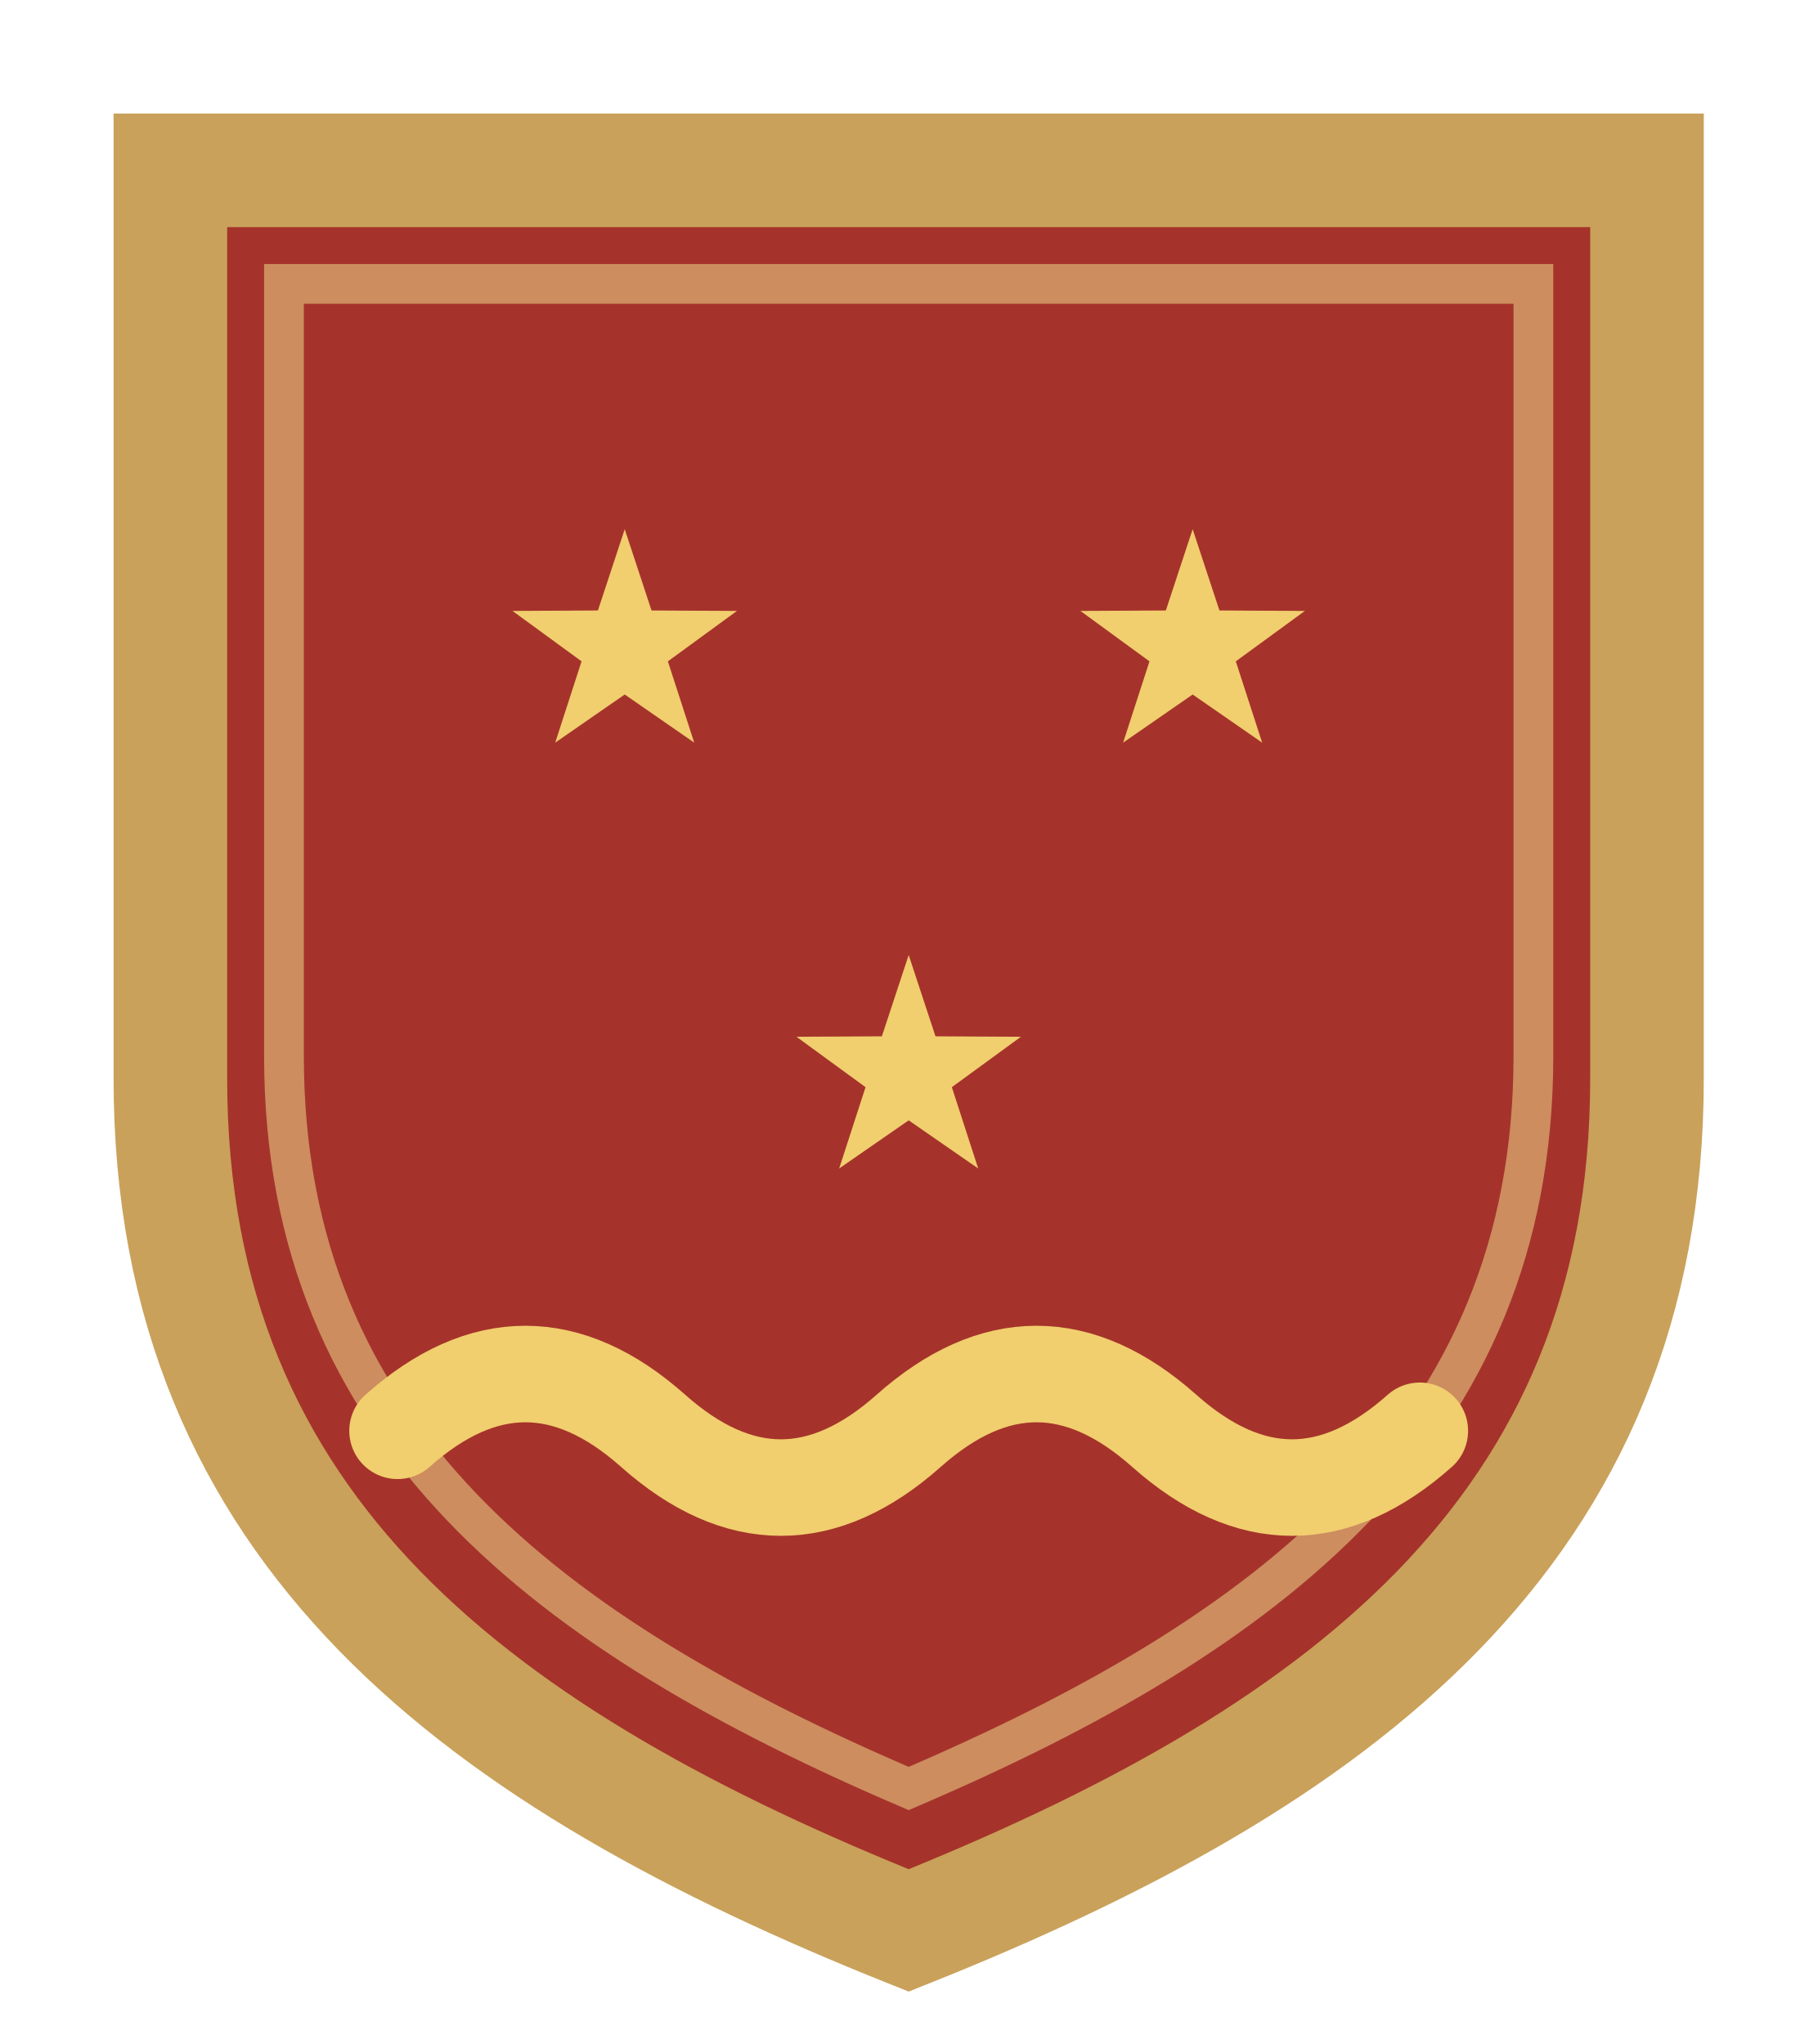
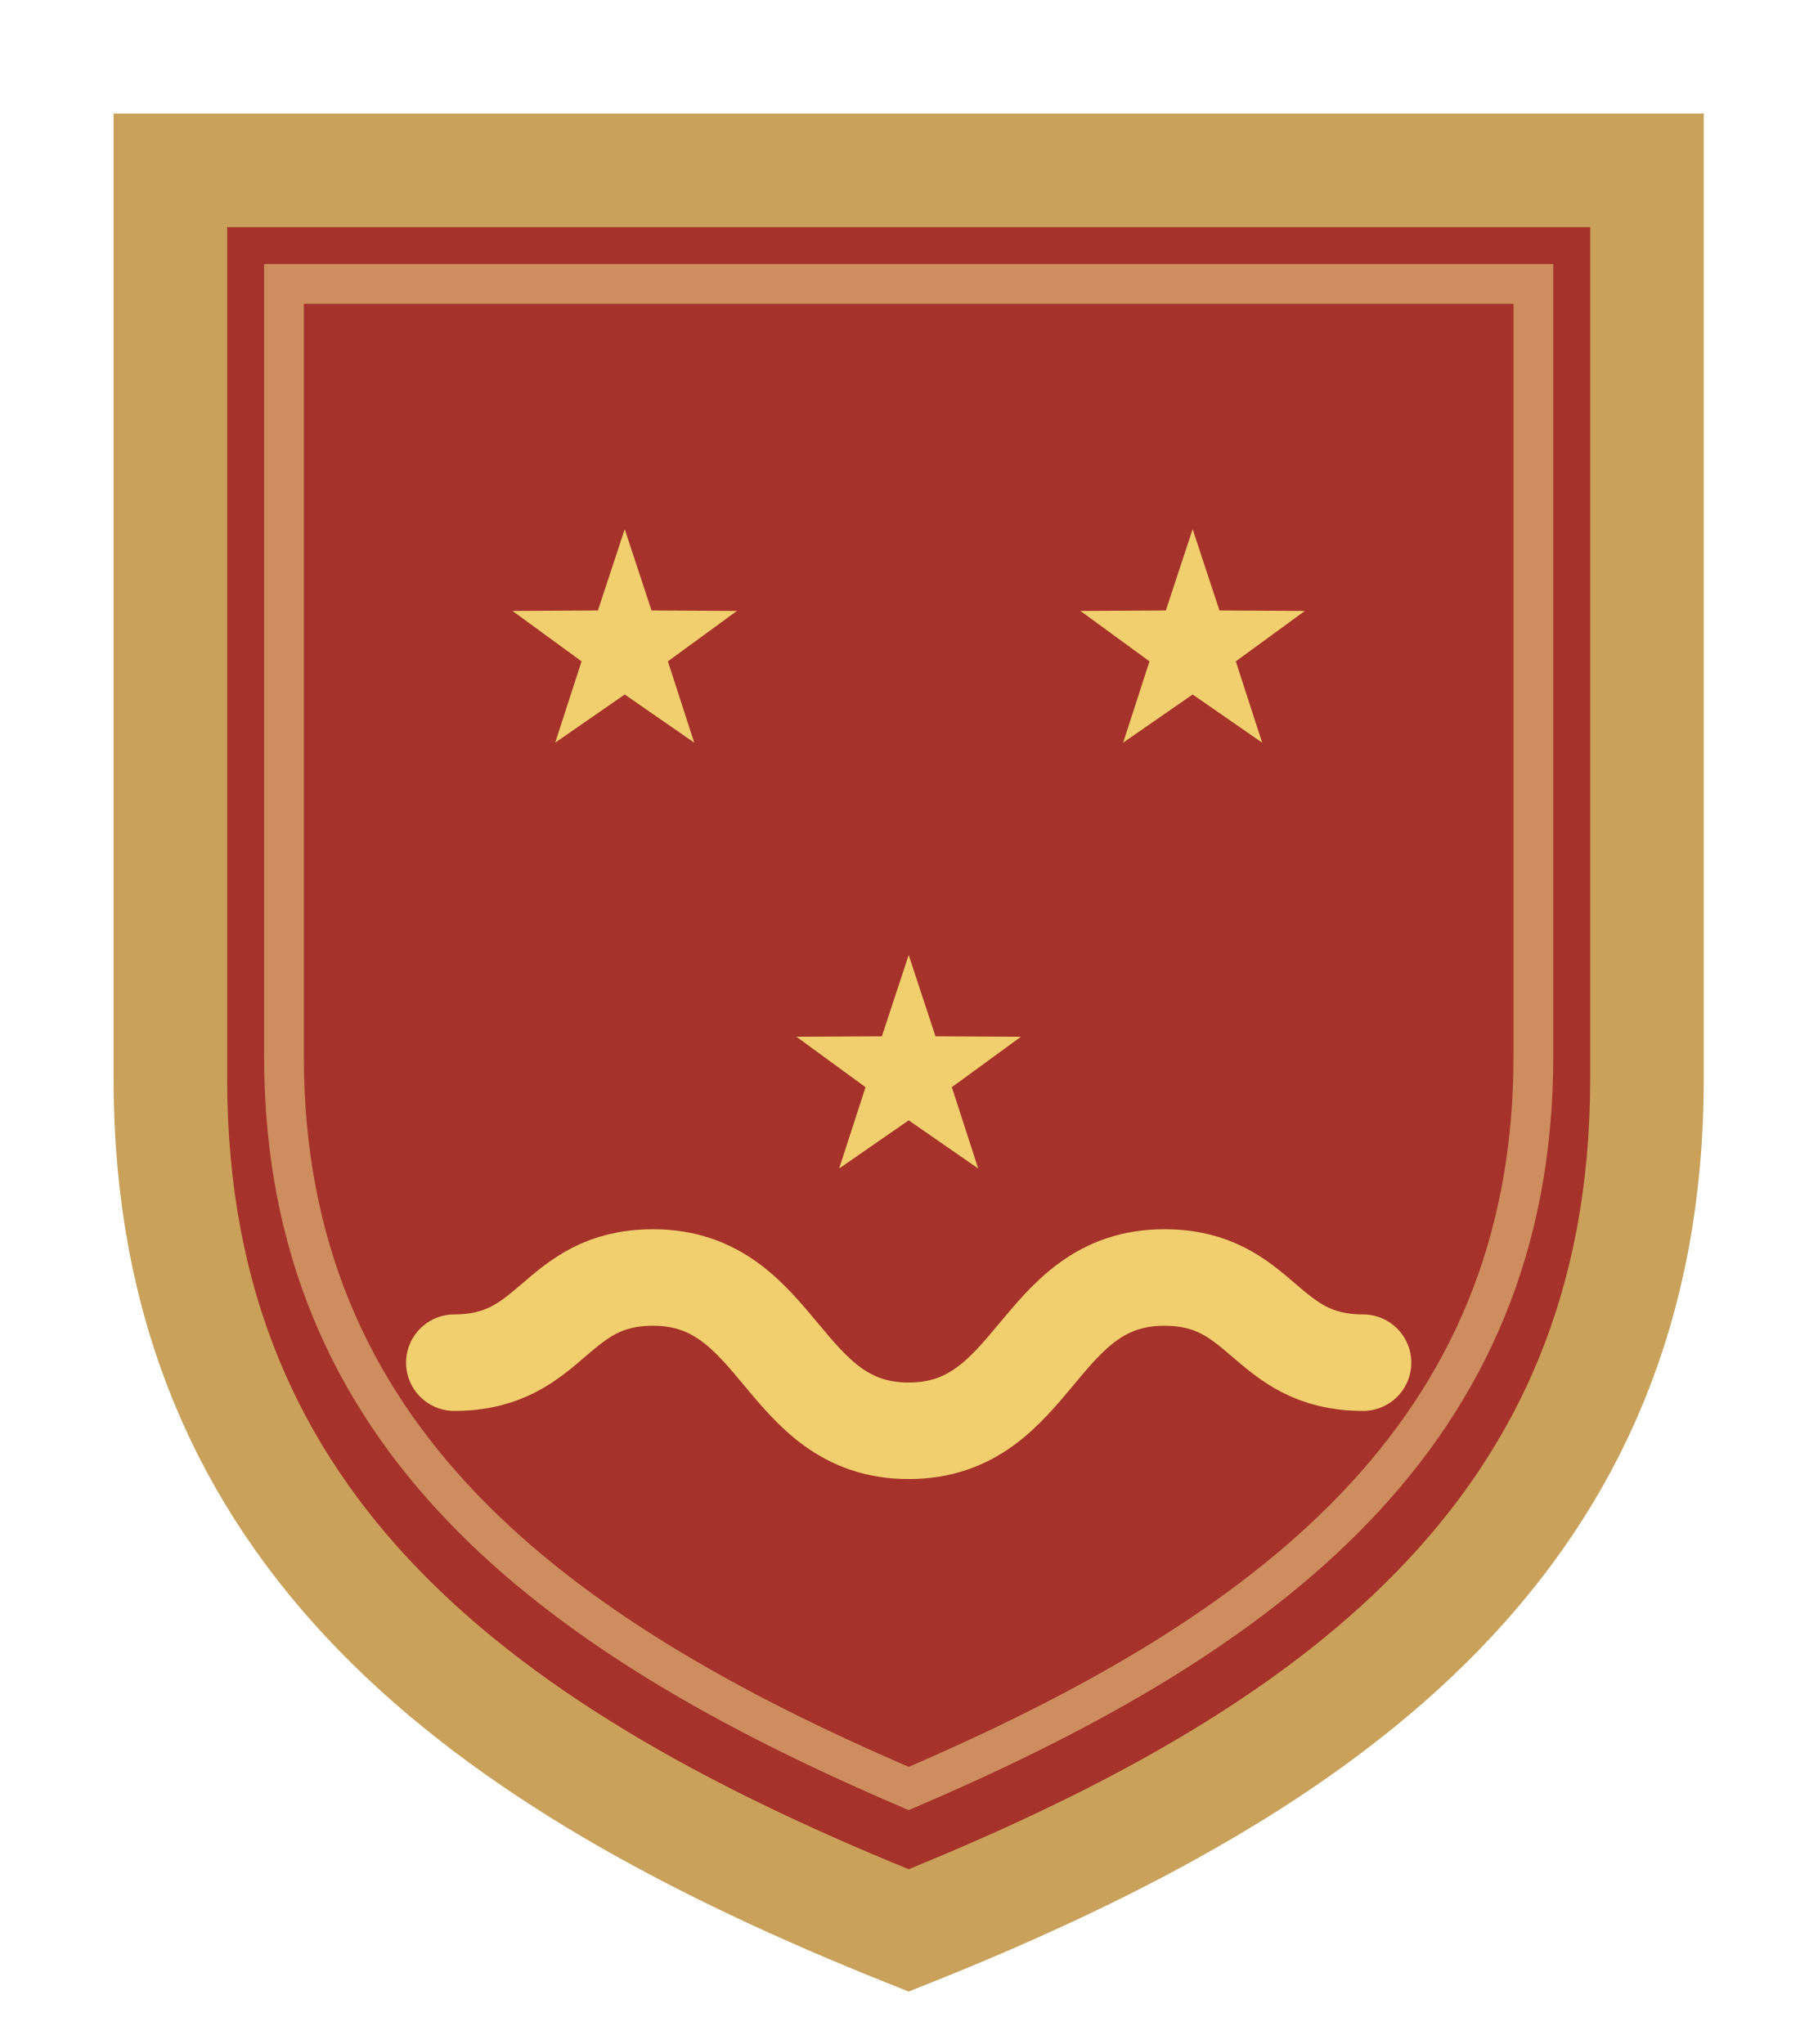
<svg xmlns="http://www.w3.org/2000/svg" viewBox="0 0 32 36">
  <path d="M3 3 H29 V19 C29 27 23.5 31 16 34 C8.5 31 3 27 3 19 Z" fill="#A5332B" stroke="#C9A15A" stroke-width="2" />
  <path d="M5 5 H27 V18.6 C27 25.3 22.3 28.8 16 31.5 C9.7 28.8 5 25.3 5 18.6 Z" fill="none" stroke="#E7C982" stroke-width=".7" opacity=".6" />
  <g fill="#F1CE6E">
    <g transform="translate(11,11.4) scale(.8)">
      <path d="M0,-2.6 L0.59,-0.81 L2.47,-0.8 L0.95,0.31 L1.53,2.1 L0,1.04 L-1.53,2.1 L-0.95,0.31 L-2.47,-0.8 L-0.59,-0.81 Z" />
    </g>
    <g transform="translate(21,11.4) scale(.8)">
      <path d="M0,-2.6 L0.59,-0.81 L2.47,-0.8 L0.95,0.31 L1.53,2.1 L0,1.04 L-1.53,2.1 L-0.95,0.31 L-2.47,-0.8 L-0.59,-0.81 Z" />
    </g>
    <g transform="translate(16,18.9) scale(.8)">
      <path d="M0,-2.6 L0.59,-0.81 L2.47,-0.8 L0.95,0.31 L1.53,2.1 L0,1.04 L-1.53,2.1 L-0.95,0.31 L-2.47,-0.8 L-0.59,-0.81 Z" />
    </g>
  </g>
-   <path d="M7 25.2 q2.25 -2 4.5 0 t4.5 0 t4.5 0 t4.5 0" fill="none" stroke="#F1CE6E" stroke-width="1.7" stroke-linecap="round" />
+   <path d="M8 24 C9.75 24 9.75 22.5 11.5 22.5 C13.75 22.5 13.75 25.2 16 25.2 C18.25 25.2 18.25 22.5 20.5 22.5 C22.25 22.5 22.25 24 24 24" fill="none" stroke="#F1CE6E" stroke-width="1.7" stroke-linecap="round" stroke-linejoin="round" />
</svg>
